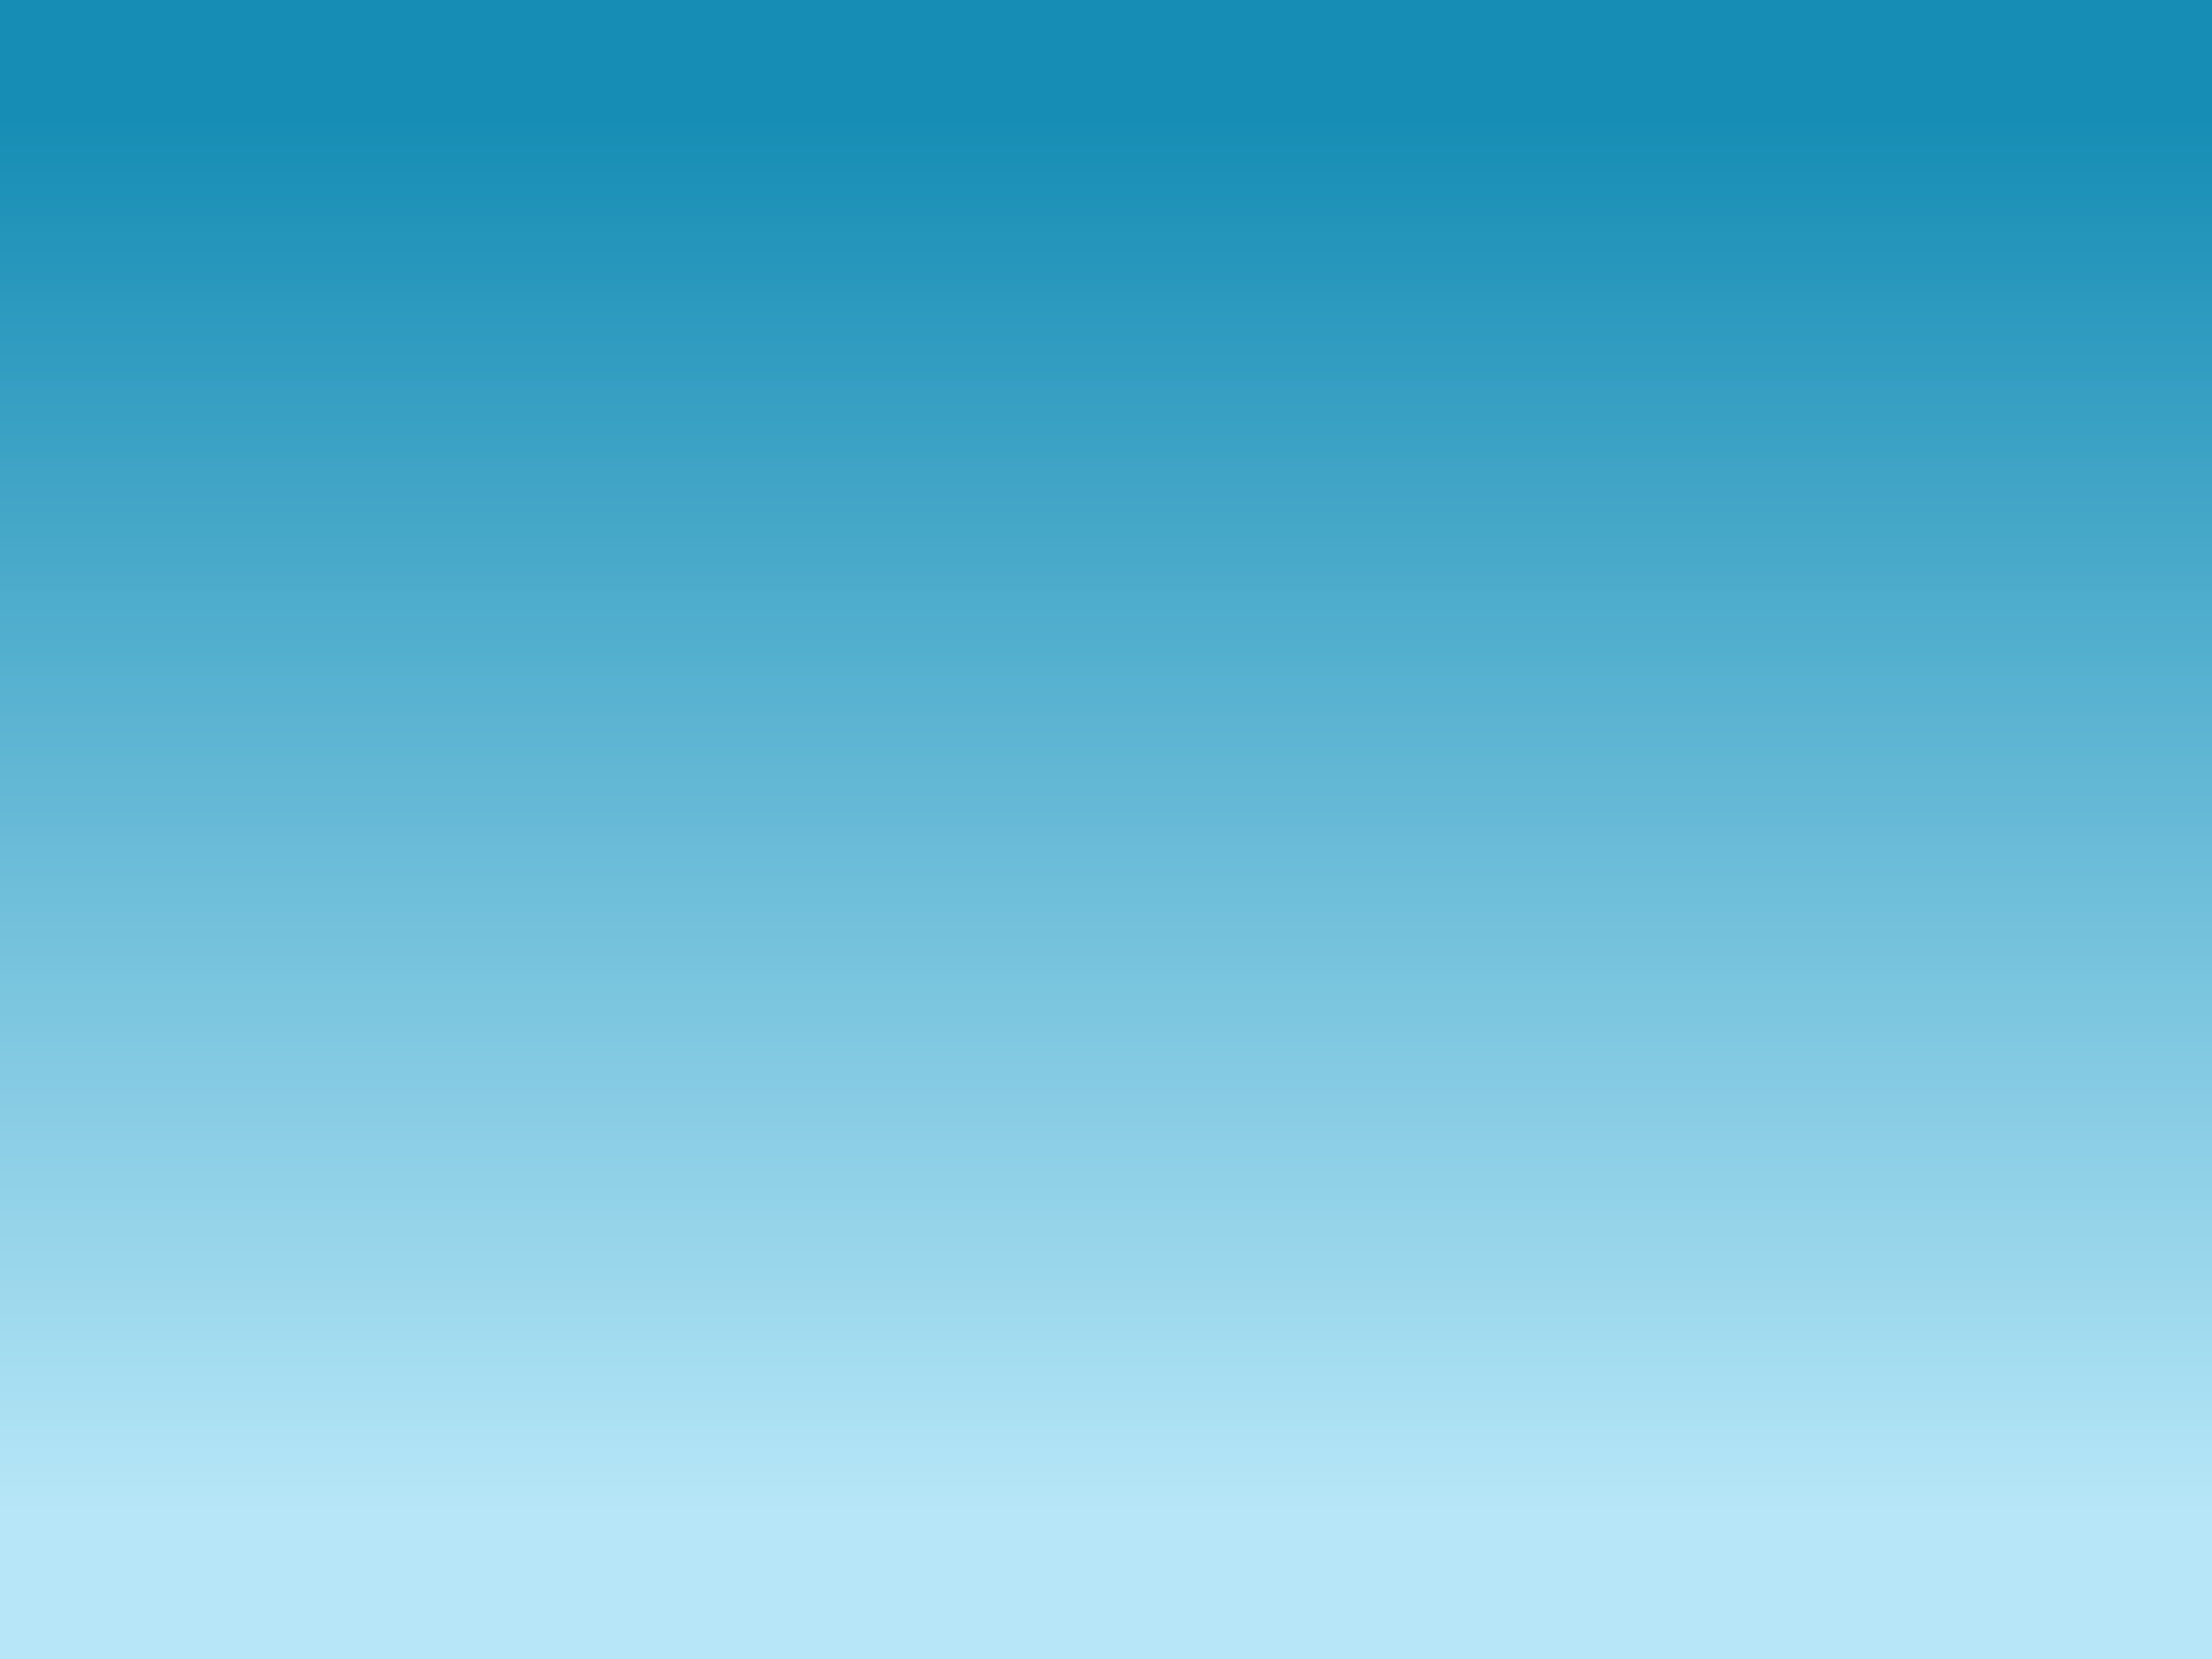
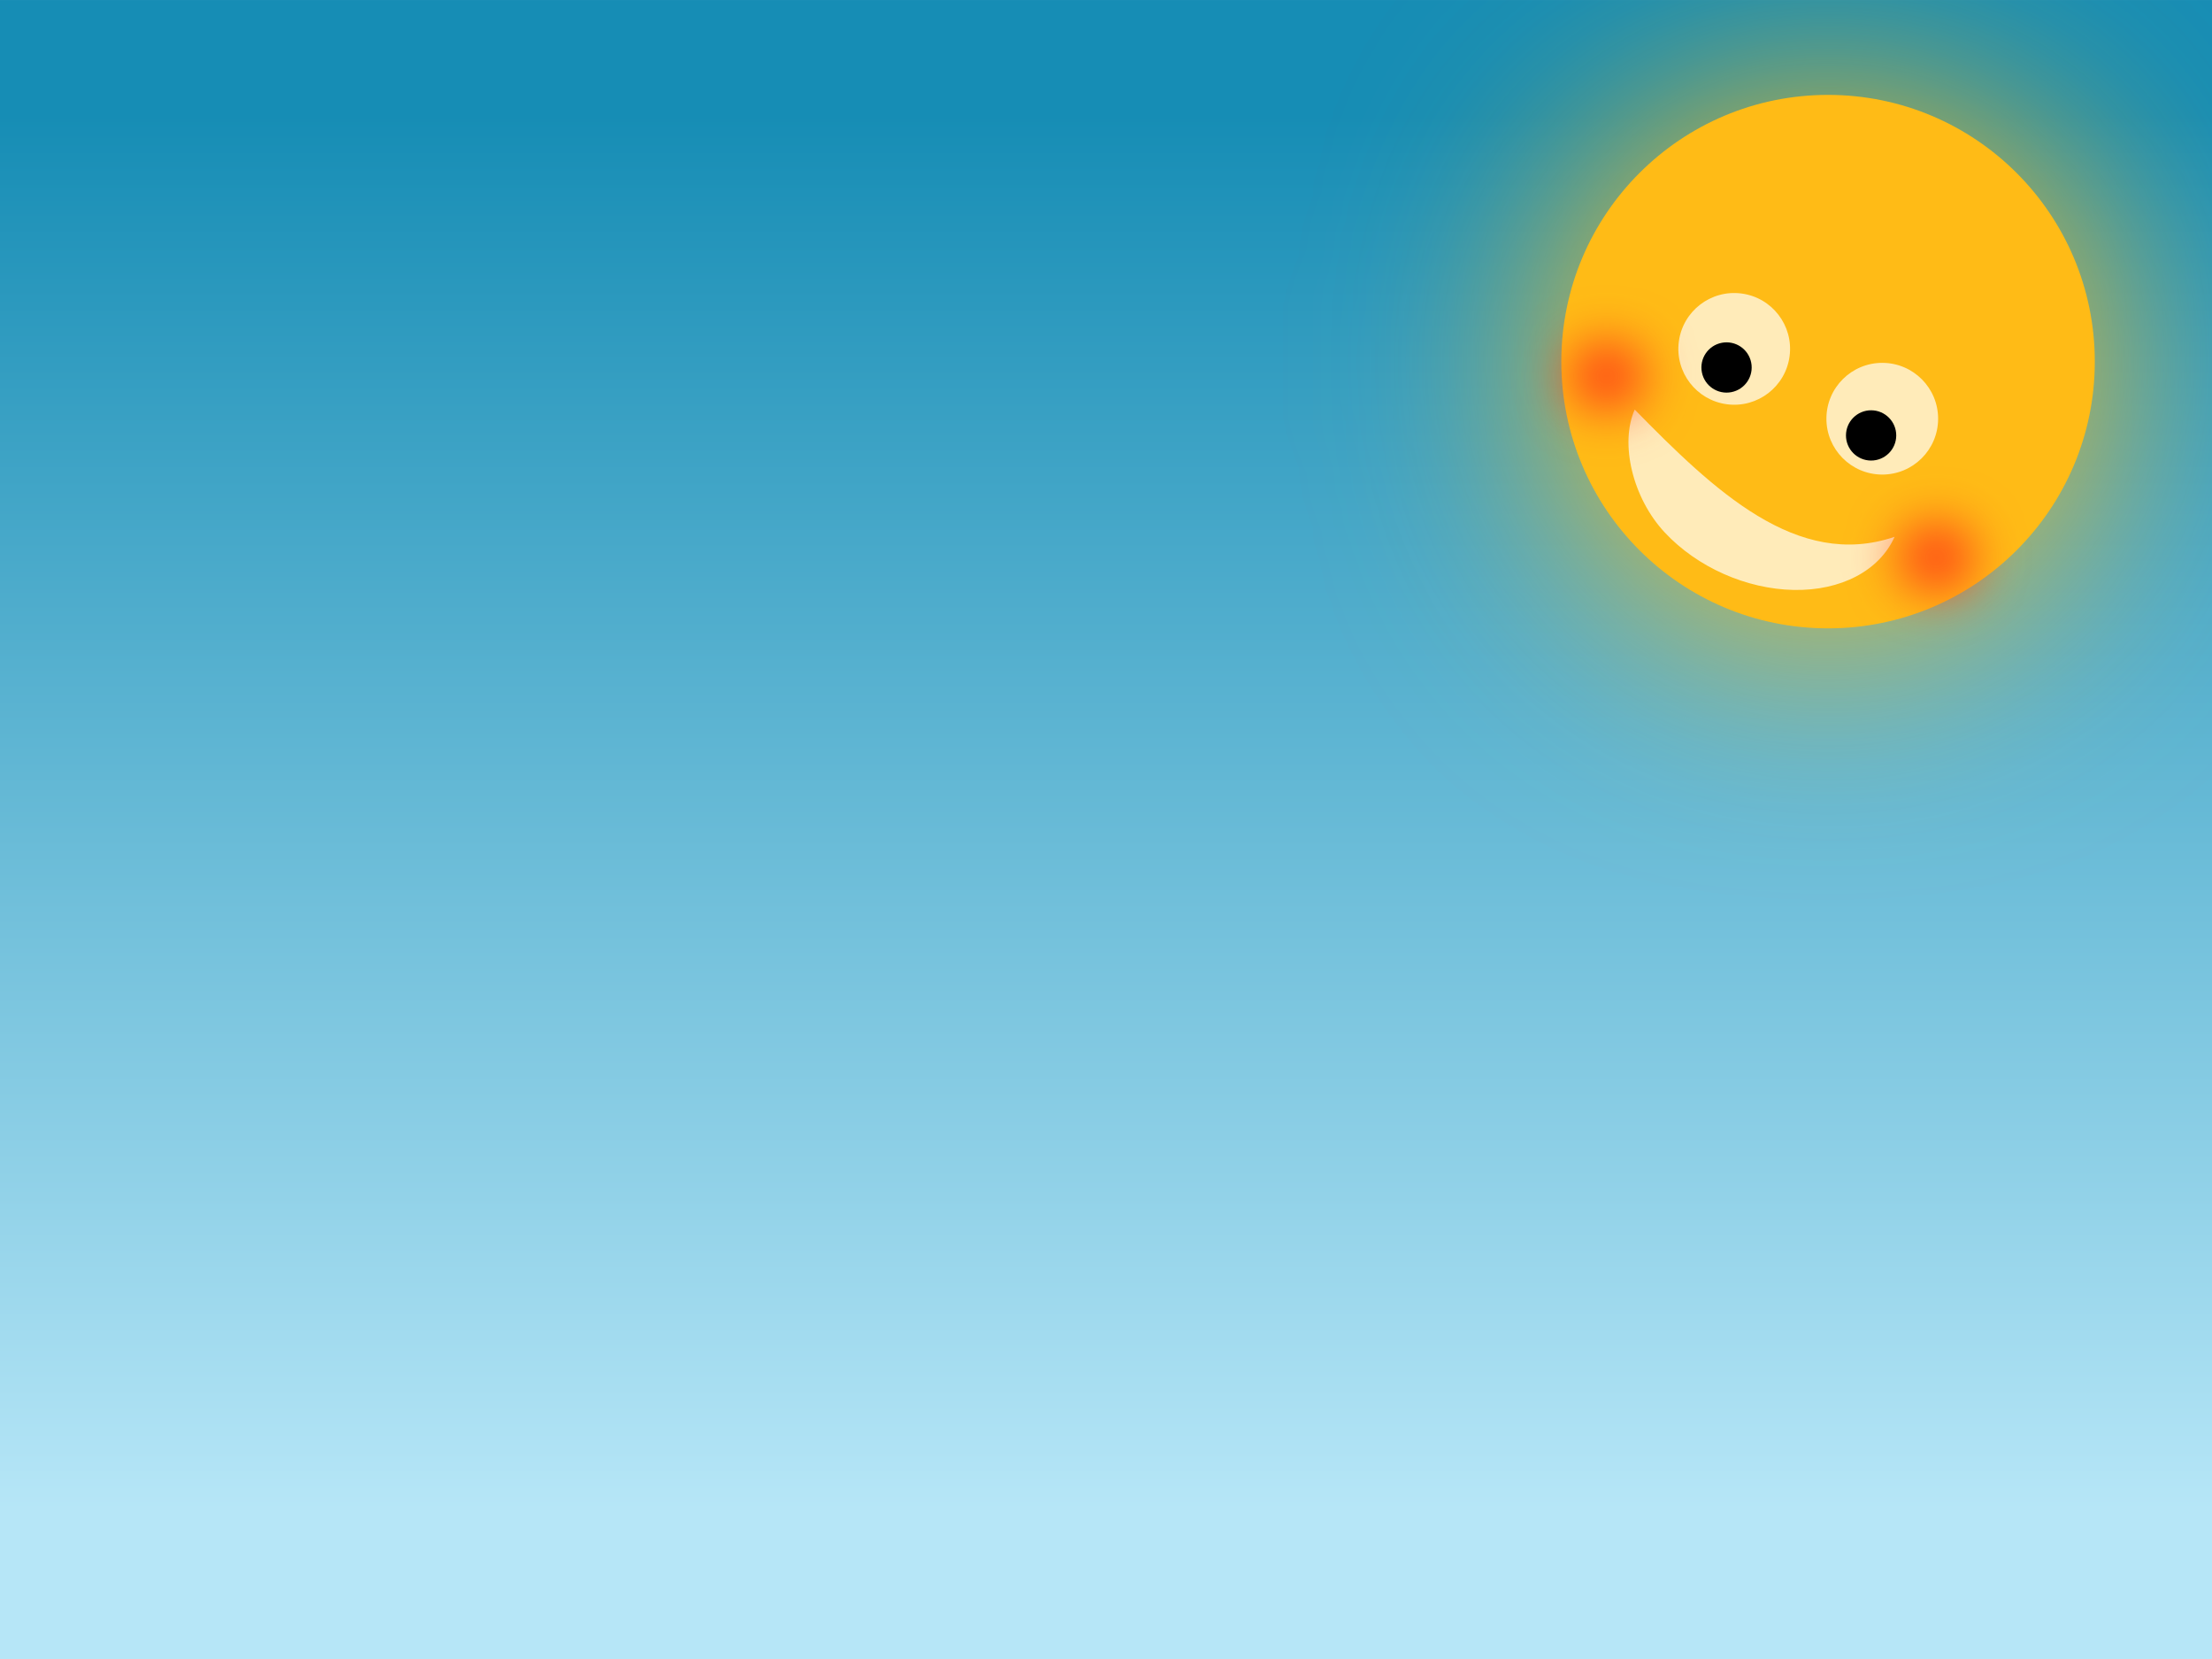
- <svg xmlns="http://www.w3.org/2000/svg" xmlns:xlink="http://www.w3.org/1999/xlink" width="800" height="600" viewBox="0 0 211.667 158.75" version="1.1" id="svg2963">
-   <defs id="defs2957">
-     <linearGradient xlink:href="#linearGradient2940" id="linearGradient2942" x1="-34.131" y1="141.425" x2="-34.131" y2="173.704" gradientUnits="userSpaceOnUse" gradientTransform="matrix(3.755868,0,0,4.137931,232.5352,-436.0086)" />
-     <linearGradient id="linearGradient2940">
-       <stop style="stop-color:#168db5;stop-opacity:1" offset="0" id="stop2936" />
-       <stop style="stop-color:#b6e6f7;stop-opacity:1" offset="1" id="stop2938" />
+ <svg xmlns="http://www.w3.org/2000/svg" width="800" height="600" version="1.1" viewBox="0 0 211.67 158.75">
+   <defs>
+     <linearGradient id="b" x1="-34.131" x2="-34.131" y1="141.42" y2="173.7" gradientTransform="matrix(3.7559 0 0 4.1379 232.54 -436.01)" gradientUnits="userSpaceOnUse">
+       <stop stop-color="#168db5" offset="0" />
+       <stop stop-color="#b6e6f7" offset="1" />
    </linearGradient>
+     <filter id="c" x="-.535" y="-.535" width="2.07" height="2.07" color-interpolation-filters="sRGB">
+       <feGaussianBlur stdDeviation="11.384" />
+     </filter>
+     <filter id="a" x="-.822" y="-.918" width="2.645" height="2.836" color-interpolation-filters="sRGB">
+       <feGaussianBlur stdDeviation="3.068" />
+     </filter>
  </defs>
-   <g id="layer1" transform="translate(0,-138.25)">
-     <rect style="fill:url(#linearGradient2942);fill-opacity:1;stroke:none;stroke-width:1.043;stroke-opacity:1" id="rect2934" width="211.667" height="158.75" x="-2.5431316e-006" y="138.25" />
+   <g transform="translate(0 -138.25)">
+     <rect x="-2.5431e-6" y="138.25" width="211.67" height="158.75" fill="url(#b)" />
+   </g>
+   <g>
+     <circle cx="174.93" cy="34.603" r="25.524" fill="#ffbb16" filter="url(#c)" />
+     <circle cx="174.93" cy="34.603" r="25.524" fill="#ffbb16" />
+     <path transform="rotate(23.986)" d="m186.52-26.764c0 3.533-2.572 6.798-6.749 8.564-4.176 1.766-9.321 1.766-13.497-1e-6 -4.176-1.766-7.421-6.048-7.421-9.582 10.05 3.974 20.439 7.71 27.666 1.017z" fill="#ffebb9" />
+     <circle transform="rotate(7.3647)" cx="168.86" cy="11.836" r="5.345" fill="#ffebb9" />
+     <circle transform="rotate(-11.07)" cx="155.39" cy="66.232" r="2.405" />
+     <circle transform="rotate(.27881)" cx="180.31" cy="39.189" r="5.345" fill="#ffebb9" />
+     <circle transform="rotate(.27881)" cx="179.25" cy="40.793" r="2.405" />
+     <ellipse transform="matrix(.79682 0 0 .79682 36.9 10.765)" cx="186.22" cy="53.451" rx="4.477" ry="4.009" fill="#ff3a16" filter="url(#a)" />
+     <ellipse transform="matrix(.79682 0 0 .79682 5.3624 -6.6075)" cx="186.22" cy="53.451" rx="4.477" ry="4.009" fill="#ff3a16" filter="url(#a)" />
  </g>
</svg>
